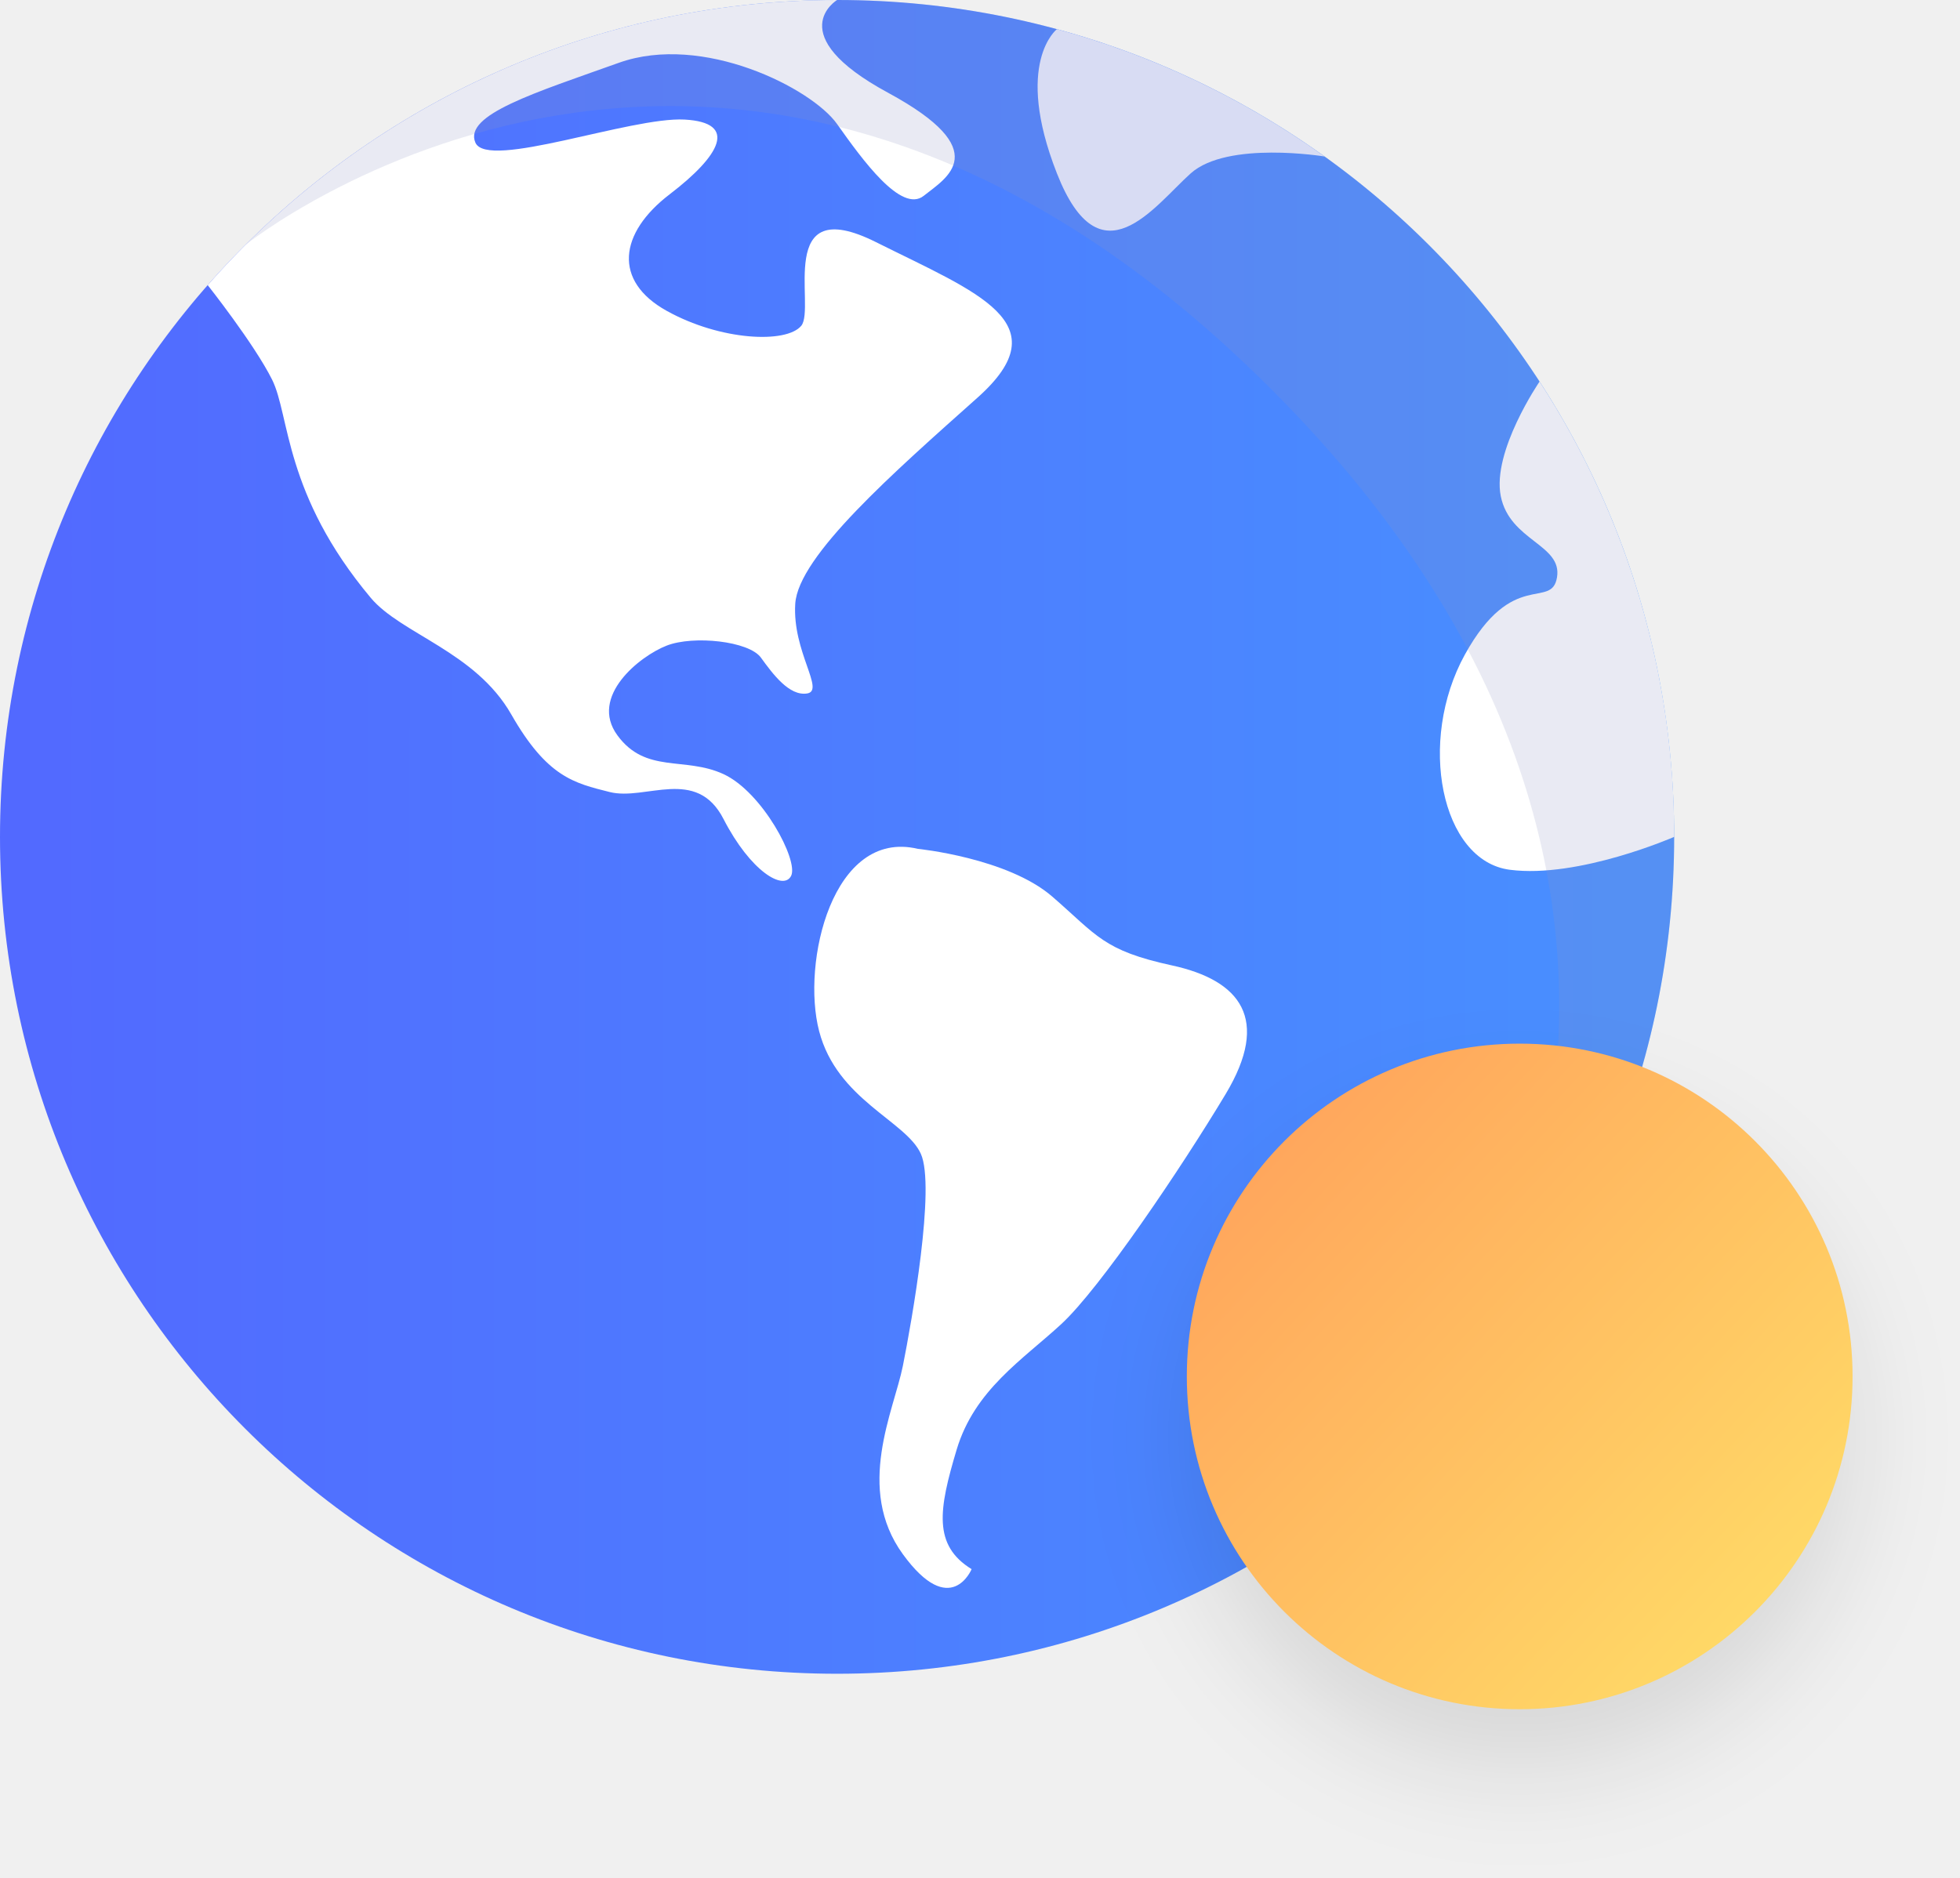
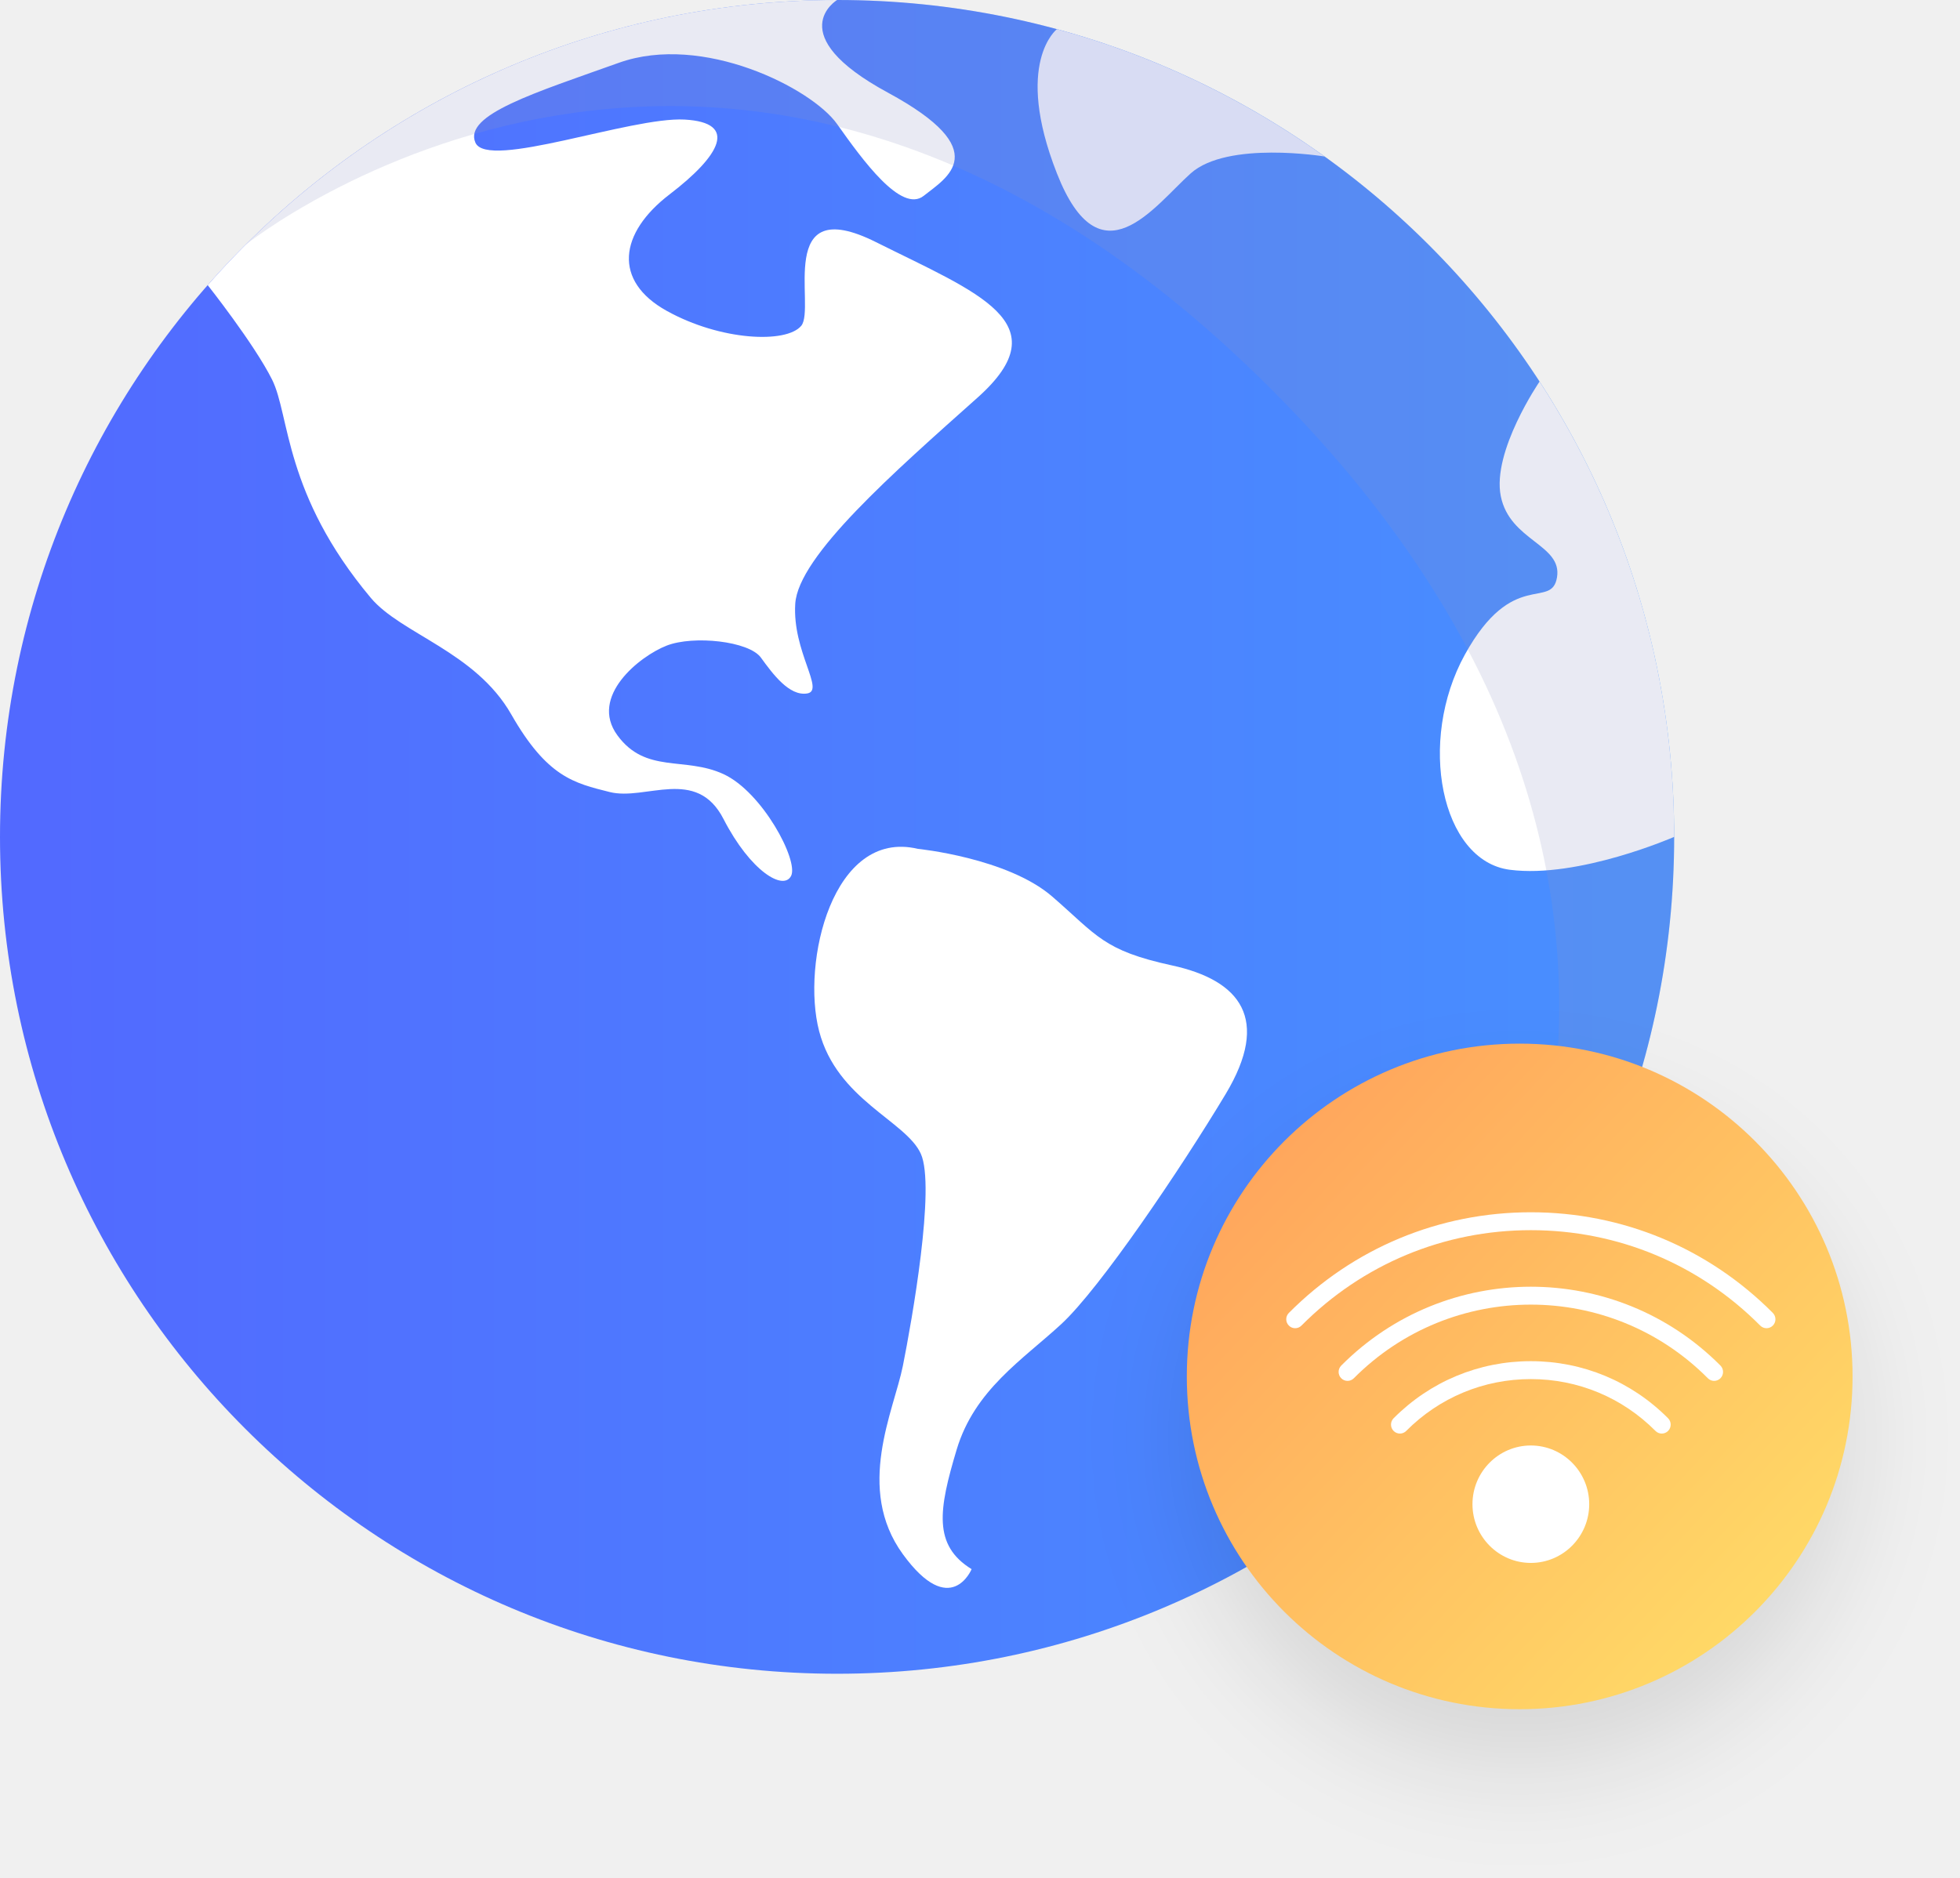
- <svg xmlns="http://www.w3.org/2000/svg" xmlns:xlink="http://www.w3.org/1999/xlink" width="96" height="92" viewBox="0 0 96 92">
+ <svg xmlns="http://www.w3.org/2000/svg" xmlns:xlink="http://www.w3.org/1999/xlink" width="96px" height="92px" viewBox="0 0 96 92" version="1.1">
  <defs>
-     <linearGradient id="a" x1="0%" x2="99.393%" y1="32.569%" y2="32.569%">
-       <stop offset="0%" stop-color="#5269FF" />
-       <stop offset="100%" stop-color="#4890FF" />
+     <linearGradient x1="0%" y1="32.569%" x2="99.393%" y2="32.569%" id="linearGradient-1">
+       <stop stop-color="#5269FF" offset="0%" />
+       <stop stop-color="#4890FF" offset="100%" />
    </linearGradient>
-     <linearGradient id="d" x1="3.238%" x2="97.452%" y1="6.833%" y2="95.171%">
-       <stop offset="0%" stop-color="#FFA05B" />
-       <stop offset="100%" stop-color="#FFE068" />
+     <linearGradient x1="3.238%" y1="6.833%" x2="97.452%" y2="95.171%" id="linearGradient-2">
+       <stop stop-color="#FFA05B" offset="0%" />
+       <stop stop-color="#FFE068" offset="100%" />
    </linearGradient>
-     <circle id="c" cx="16.304" cy="16.304" r="16.304" />
-     <filter id="b" width="155.2%" height="155.2%" x="-27.6%" y="-18.4%" filterUnits="objectBoundingBox">
-       <feOffset dy="3" in="SourceAlpha" result="shadowOffsetOuter1" />
-       <feGaussianBlur in="shadowOffsetOuter1" result="shadowBlurOuter1" stdDeviation="2.5" />
-       <feColorMatrix in="shadowBlurOuter1" values="0 0 0 0 0 0 0 0 0 0 0 0 0 0 0 0 0 0 0.1 0" />
+     <circle id="path-3" cx="16.304" cy="16.304" r="16.304" />
+     <filter x="-27.6%" y="-18.4%" width="155.2%" height="155.2%" filterUnits="objectBoundingBox" id="filter-4">
+       <feOffset dx="0" dy="3" in="SourceAlpha" result="shadowOffsetOuter1" />
+       <feGaussianBlur stdDeviation="2.5" in="shadowOffsetOuter1" result="shadowBlurOuter1" />
+       <feColorMatrix values="0 0 0 0 0   0 0 0 0 0   0 0 0 0 0  0 0 0 0.1 0" type="matrix" in="shadowBlurOuter1" />
    </filter>
  </defs>
-   <g fill="none" fill-rule="evenodd">
-     <circle cx="41" cy="41" r="41" fill="url(#a)" />
-     <path fill="#FFF" fill-rule="nonzero" d="M82 41a40.806 40.806 0 0 0-6.593-22.306s-2.339 3.417-1.9 5.613c.44 2.197 3.02 2.364 2.755 3.976-.265 1.61-2.168-.461-4.512 3.785-2.343 4.246-1.17 10.105 2.197 10.543C77.314 43.05 82 41 82 41z" />
-     <path fill="#EAEEFF" fill-rule="nonzero" d="M51.767 1.429a40.823 40.823 0 0 1 13.11 6.238s-4.754-.784-6.555.826c-1.8 1.61-4.427 5.418-6.555 0-2.127-5.418 0-7.064 0-7.064z" />
-     <path fill="#FFF" fill-rule="nonzero" d="M10.173 13.969C17.687 5.406 28.712 0 41 0c0 0-2.782 1.684 2.49 4.54 5.271 2.855 2.855 4.173 1.757 5.051-1.098.879-3.003-1.757-4.247-3.514-1.244-1.757-6.588-4.466-10.688-3.001-4.1 1.465-7.614 2.546-7.028 3.91.585 1.361 7.613-1.273 10.249-1.128 2.636.146 1.757 1.757-.732 3.66-2.489 1.904-2.782 4.247-.146 5.711 2.635 1.465 5.856 1.611 6.589.733.732-.879-1.318-6.59 3.66-4.1 4.98 2.489 9.08 3.954 4.98 7.614-4.1 3.66-8.786 7.762-8.933 10.104-.147 2.342 1.465 4.247.586 4.393-.878.145-1.685-.952-2.27-1.758-.585-.805-3.295-1.098-4.612-.586-1.318.512-3.808 2.49-2.417 4.393 1.392 1.904 3.294 1.025 5.198 1.903 1.904.879 3.68 4.223 3.315 4.979-.365.755-1.988-.202-3.315-2.782-1.327-2.581-3.817-.879-5.569-1.318-1.752-.44-3.07-.732-4.827-3.807-1.757-3.075-5.395-3.935-6.882-5.71-4.258-5.086-3.954-8.933-4.832-10.69-.879-1.757-3.153-4.628-3.153-4.628zM44.953 41.586s4.393.438 6.59 2.342c2.196 1.904 2.49 2.637 5.857 3.369 3.368.731 4.832 2.634 2.636 6.296-2.197 3.66-6.15 9.518-8.054 11.275-1.903 1.757-4.246 3.221-5.125 6.15-.878 2.928-1.171 4.684.732 5.857 0 0-1.024 2.49-3.367-.732-2.343-3.222-.44-7.029 0-9.225.439-2.197 1.61-8.785.878-10.397-.731-1.61-4.1-2.636-4.979-6.003-.878-3.368.66-9.921 4.832-8.932z" />
-     <path fill="#8D94BF" fill-rule="nonzero" d="M12.009 12.009c16.011-16.012 41.97-16.012 57.982 0 16.012 16.011 16.012 41.97 0 57.982 0 0 18.602-24.598-7.734-50.934C35.92-7.28 12.009 12.009 12.009 12.009z" opacity=".192" />
-     <g transform="translate(58.13 51.13)">
-       <use fill="#000" filter="url(#b)" xlink:href="#c" />
-       <use fill="url(#d)" xlink:href="#c" />
+   <g id="on-demand" stroke="none" stroke-width="1" fill="none" fill-rule="evenodd">
+     <g id="query-web-request-2" transform="translate(-674, -298)">
+       <g id="Group-23" transform="translate(400, 164)">
+         <g id="internet-(1)" transform="translate(274, 134)">
+           <circle id="Oval" fill="url(#linearGradient-1)" cx="41" cy="41" r="41" />
+           <path d="M82,41 C82,32.774 79.578,25.114 75.407,18.694 C75.407,18.694 73.068,22.111 73.508,24.307 C73.947,26.504 76.527,26.671 76.262,28.283 C75.997,29.894 74.094,27.822 71.75,32.068 C69.407,36.314 70.579,42.173 73.947,42.611 C77.314,43.05 82,41 82,41 Z" id="Path" fill="#FFFFFF" fill-rule="nonzero" />
+           <path d="M51.767,1.429 C56.539,2.724 60.966,4.86 64.877,7.667 C64.877,7.667 60.123,6.883 58.322,8.493 C56.521,10.104 53.895,13.911 51.767,8.493 C49.64,3.075 51.767,1.429 51.767,1.429 Z" id="Path" fill="#EAEEFF" fill-rule="nonzero" />
+           <path d="M10.173,13.969 C17.687,5.406 28.712,0 41,0 C41,0 38.218,1.684 43.49,4.539 C48.761,7.395 46.345,8.713 45.247,9.591 C44.149,10.47 42.244,7.834 41,6.077 C39.756,4.32 34.412,1.611 30.312,3.076 C26.212,4.541 22.698,5.622 23.284,6.985 C23.869,8.347 30.897,5.713 33.533,5.858 C36.169,6.004 35.29,7.615 32.801,9.519 C30.312,11.422 30.019,13.765 32.655,15.229 C35.29,16.694 38.511,16.84 39.244,15.962 C39.976,15.083 37.926,9.373 42.905,11.862 C47.884,14.351 51.984,15.816 47.884,19.476 C43.783,23.136 39.098,27.238 38.951,29.58 C38.804,31.922 40.416,33.827 39.537,33.973 C38.659,34.118 37.852,33.021 37.267,32.215 C36.682,31.41 33.972,31.117 32.655,31.629 C31.337,32.141 28.847,34.118 30.238,36.022 C31.63,37.926 33.532,37.047 35.436,37.925 C37.34,38.804 39.115,42.148 38.751,42.904 C38.386,43.659 36.763,42.702 35.436,40.122 C34.109,37.541 31.619,39.243 29.867,38.804 C28.115,38.365 26.797,38.072 25.04,34.997 C23.283,31.922 19.645,31.062 18.158,29.286 C13.9,24.201 14.204,20.354 13.326,18.597 C12.447,16.84 10.173,13.969 10.173,13.969 Z" id="Path" fill="#FFFFFF" fill-rule="nonzero" />
+           <path d="M44.953,41.586 C44.953,41.586 49.346,42.024 51.543,43.928 C53.739,45.832 54.033,46.565 57.4,47.297 C60.768,48.028 62.232,49.931 60.036,53.593 C57.839,57.253 53.885,63.111 51.982,64.868 C50.079,66.625 47.736,68.089 46.857,71.018 C45.979,73.946 45.686,75.702 47.589,76.875 C47.589,76.875 46.565,79.364 44.222,76.143 C41.879,72.921 43.782,69.114 44.222,66.918 C44.661,64.721 45.832,58.133 45.1,56.521 C44.369,54.91 41,53.885 40.121,50.518 C39.243,47.15 40.78,40.597 44.953,41.586 Z" id="Path" fill="#FFFFFF" fill-rule="nonzero" />
+           <path d="M12.009,12.009 C28.02,-4.003 53.979,-4.003 69.991,12.009 C86.003,28.02 86.003,53.98 69.991,69.991 C69.991,69.991 88.593,45.393 62.257,19.057 C35.92,-7.28 12.009,12.009 12.009,12.009 Z" id="Path" fill="#8D94BF" fill-rule="nonzero" opacity="0.192" />
+           <g id="Group-36" transform="translate(58, 51)">
+             <g id="Group-Copy" transform="translate(0.129524, 0.129524)">
+               <g id="Oval">
+                 <use fill="black" fill-opacity="1" filter="url(#filter-4)" xlink:href="#path-3" />
+                 <use fill="url(#linearGradient-2)" fill-rule="evenodd" xlink:href="#path-3" />
+               </g>
+             </g>
+           </g>
+           <g id="wifi-(1)" transform="translate(63, 59)" fill="#FFFFFF" fill-rule="nonzero">
+             <path d="M23.832,5.322 C20.671,2.142 16.462,0.391 11.98,0.391 C7.498,0.391 3.289,2.142 0.128,5.322 C-0.043,5.494 -0.043,5.771 0.128,5.943 C0.298,6.115 0.574,6.115 0.745,5.943 C3.741,2.928 7.731,1.268 11.98,1.268 C16.229,1.268 20.219,2.928 23.215,5.943 C23.3,6.028 23.412,6.071 23.523,6.071 C23.635,6.071 23.747,6.028 23.832,5.943 C24.003,5.771 24.003,5.494 23.832,5.322 Z" id="Path" />
+             <path d="M2.693,7.902 C2.522,8.074 2.522,8.352 2.693,8.523 C2.778,8.609 2.89,8.652 3.001,8.652 C3.113,8.652 3.225,8.609 3.31,8.523 C8.09,3.713 15.869,3.713 20.65,8.523 C20.82,8.695 21.096,8.695 21.267,8.523 C21.437,8.352 21.437,8.074 21.267,7.902 C16.146,2.751 7.814,2.75 2.693,7.902 Z" id="Path" />
+             <path d="M11.98,7.686 C9.438,7.686 7.051,8.68 5.258,10.483 C5.088,10.655 5.088,10.933 5.258,11.104 C5.429,11.276 5.705,11.276 5.875,11.104 C7.503,9.467 9.671,8.564 11.98,8.564 C14.289,8.564 16.457,9.467 18.085,11.104 C18.17,11.19 18.281,11.233 18.393,11.233 C18.505,11.233 18.617,11.19 18.702,11.104 C18.872,10.933 18.872,10.655 18.702,10.483 C16.909,8.68 14.522,7.686 11.98,7.686 Z" id="Path" />
+             <path d="M11.98,11.817 C10.404,11.817 9.121,13.107 9.121,14.693 C9.121,16.279 10.404,17.57 11.98,17.57 C13.557,17.57 14.839,16.279 14.839,14.693 C14.839,13.107 13.557,11.817 11.98,11.817 Z" id="Path" />
+           </g>
+         </g>
+       </g>
    </g>
  </g>
</svg>
